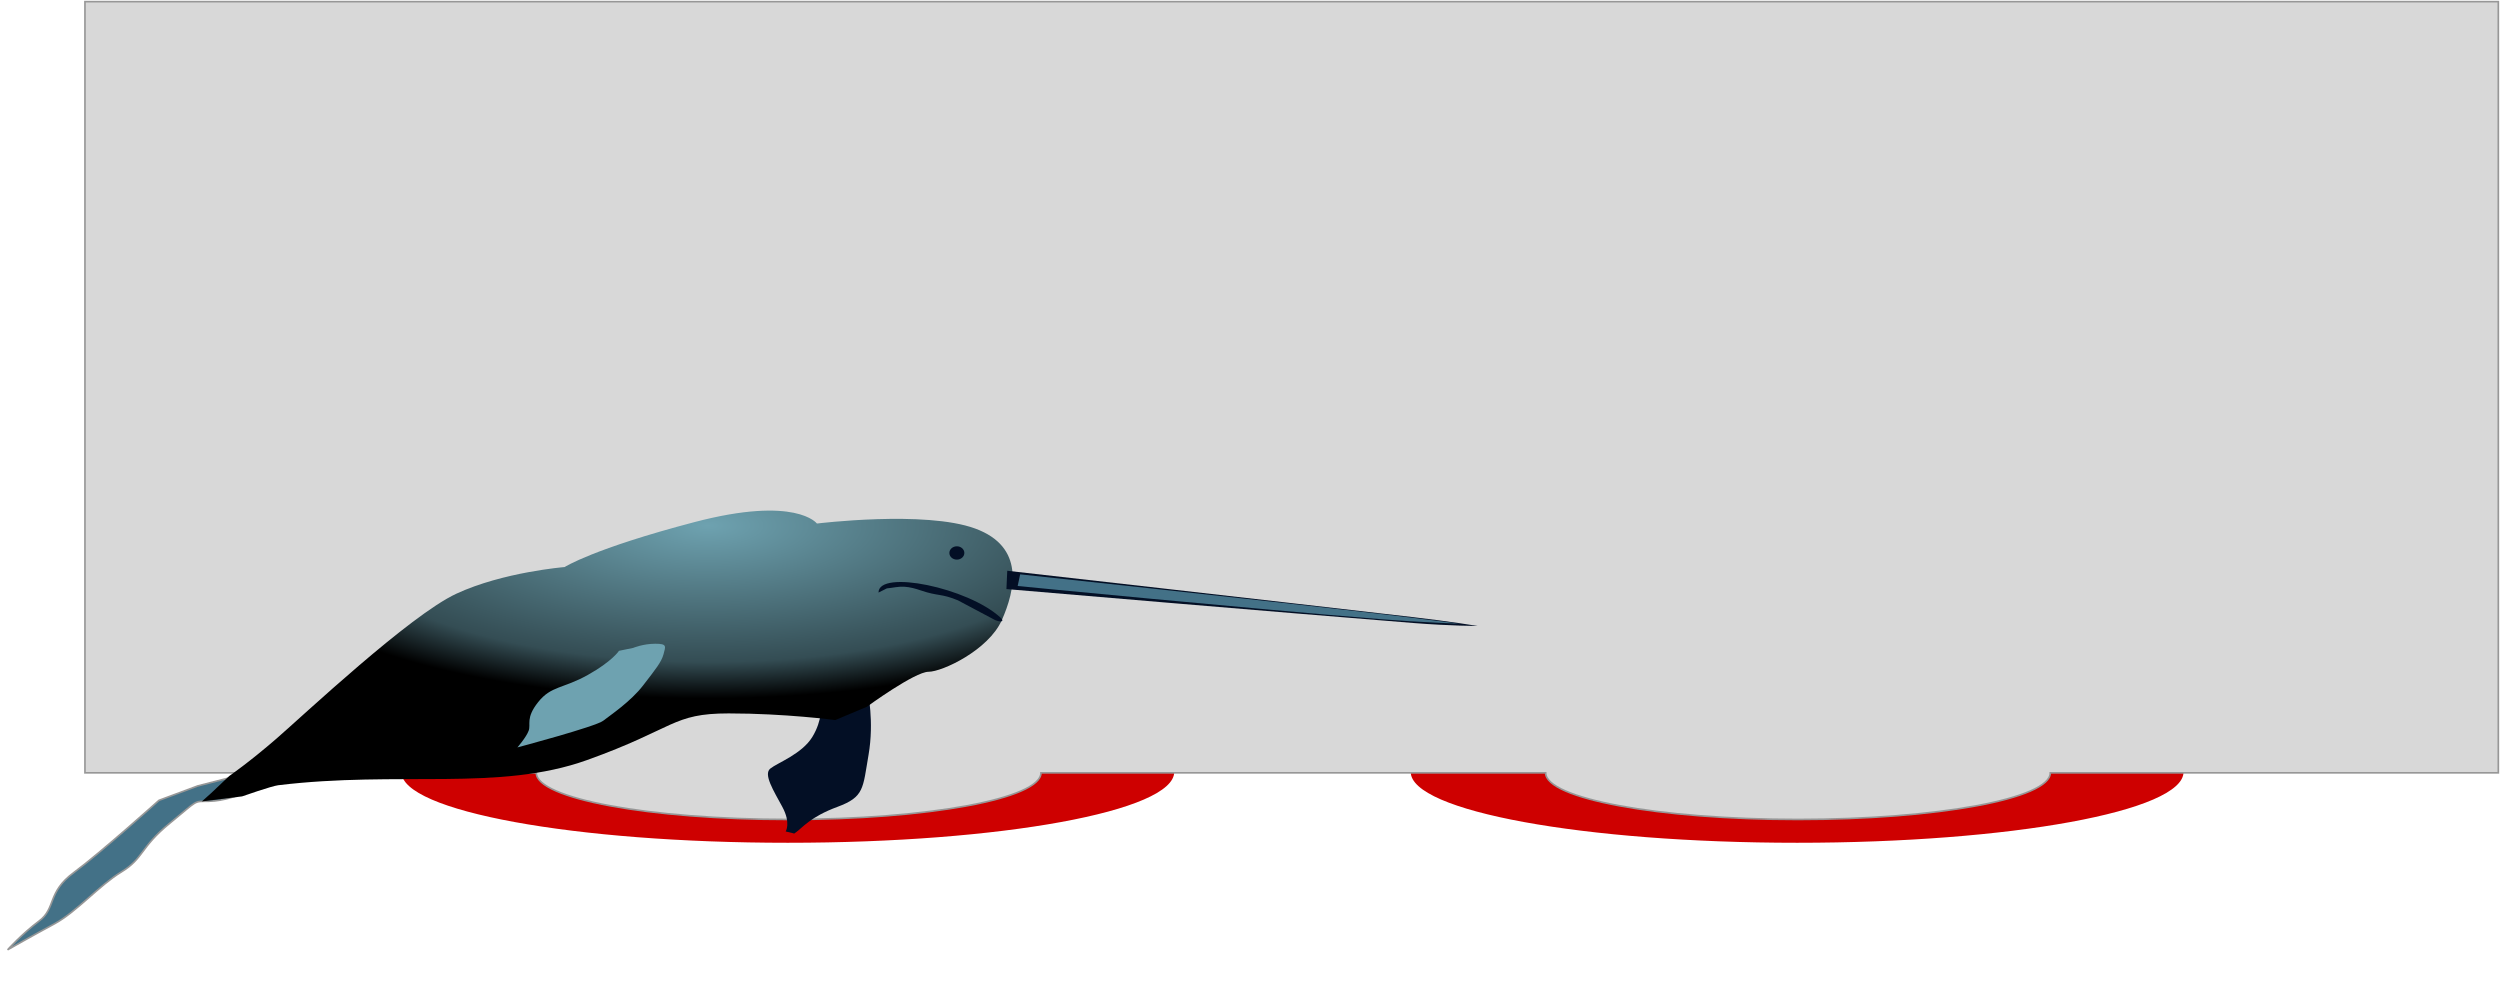
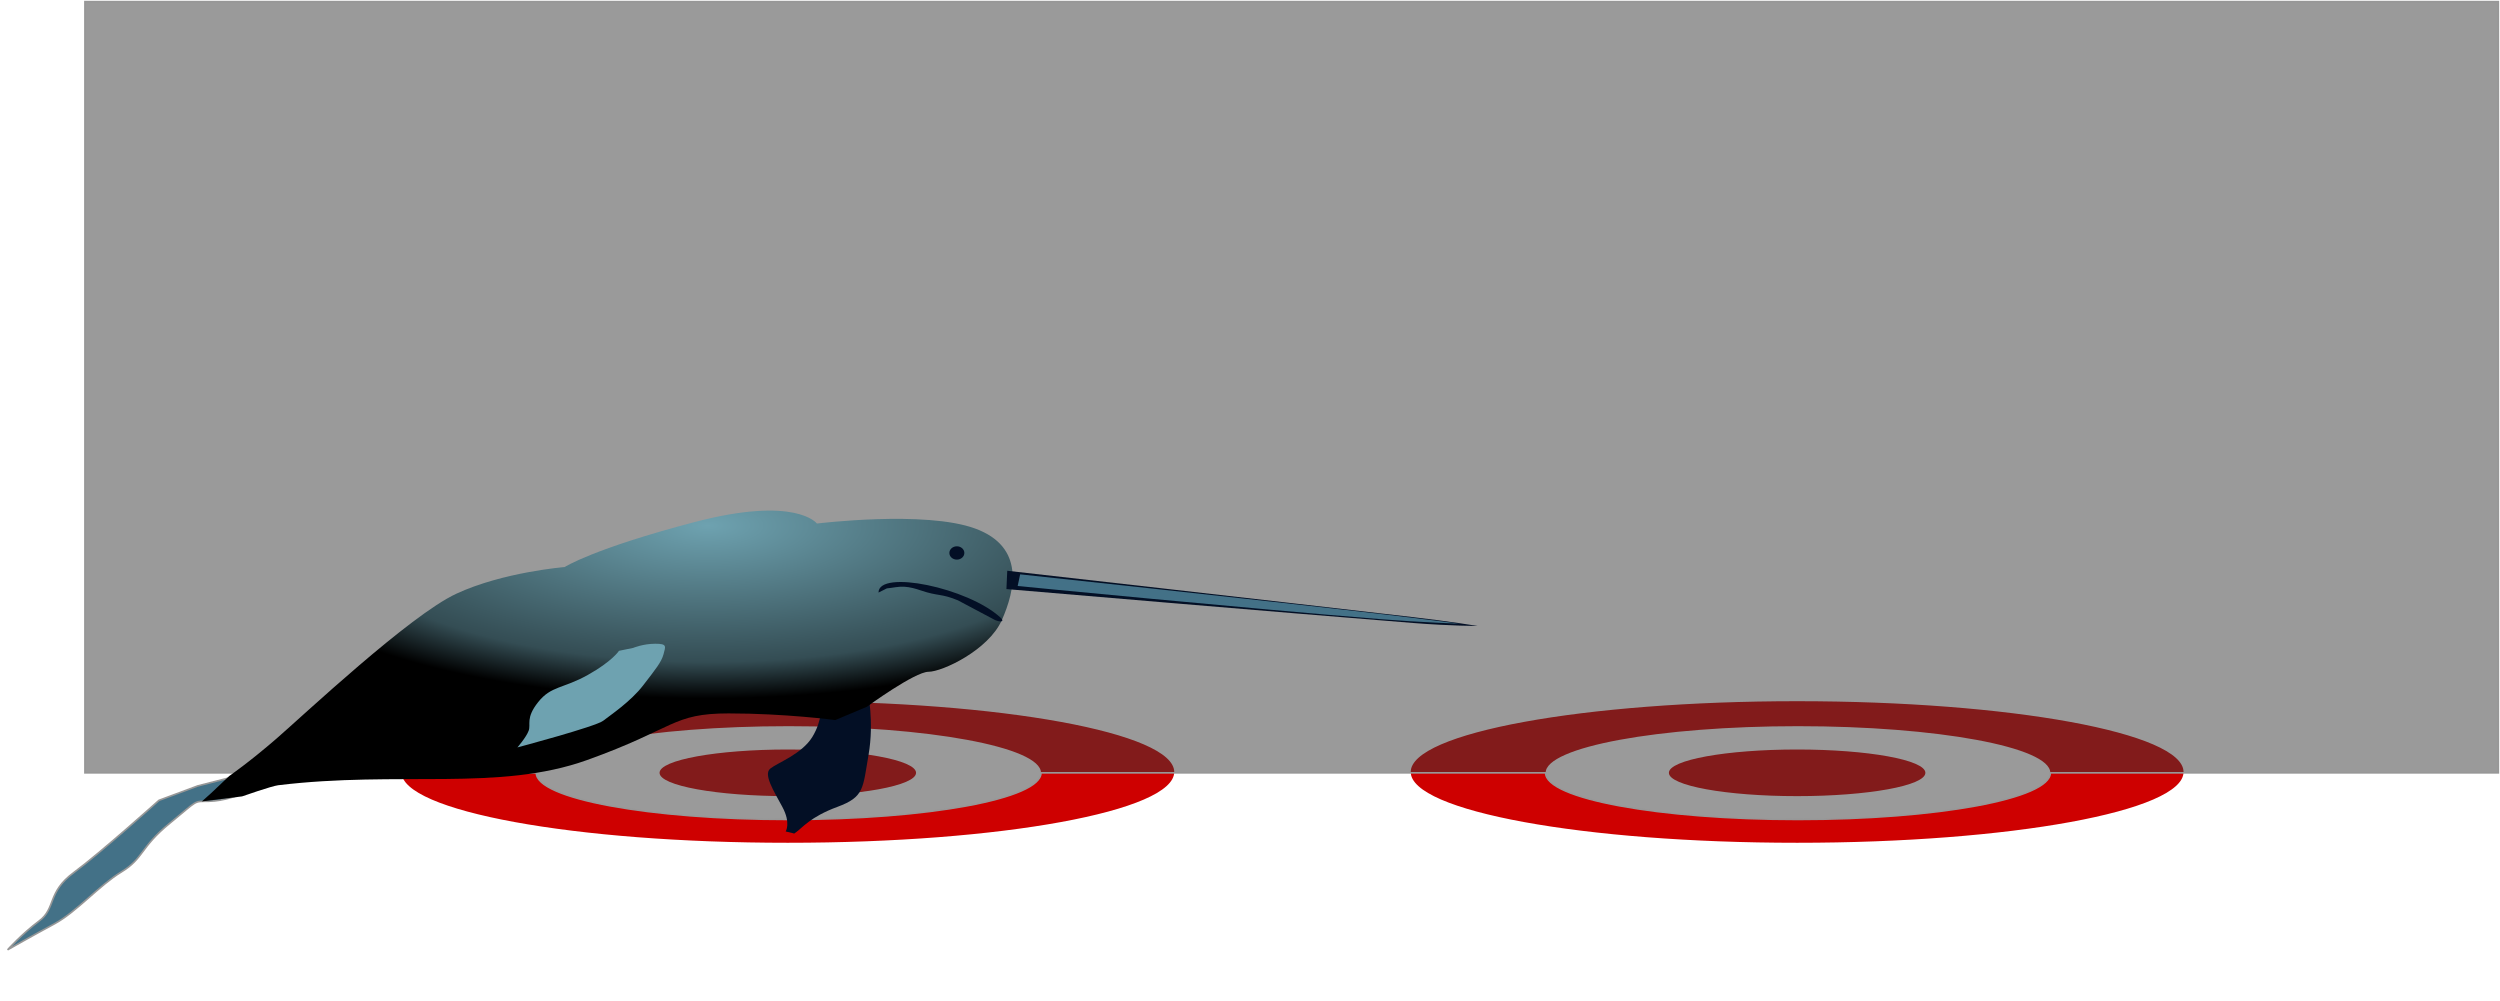
<svg xmlns="http://www.w3.org/2000/svg" width="1501px" height="601px" viewBox="0 0 1501 601" version="1.1">
  <defs>
    <radialGradient cx="37.599%" cy="5.2%" fx="37.599%" fy="5.2%" r="59.389%" id="radialGradient-1">
      <stop stop-color="#6EA2B0" offset="0%" />
      <stop stop-color="#344D54" offset="78.876%" />
      <stop stop-color="#000000" offset="100%" />
    </radialGradient>
  </defs>
  <g id="Page-1" stroke="none" stroke-width="1" fill="none" fill-rule="evenodd">
-     <g id="Oval-1-+-Oval-1-Copy-2" transform="translate(241, 421)" fill="#CE0000">
+     <g id="logo1" transform="translate(241, 421)" fill="#CE0000">
      <path d="M232,85 C360.13,85 464,65.972 464,42.5 C464,19.028 360.13,0 232,0 C103.87,0 0,19.028 0,42.5 C0,65.972 103.87,85 232,85 Z M232.5,71 C316.171,71 384,58.464 384,43 C384,27.536 316.171,15 232.5,15 C148.829,15 81,27.536 81,43 C81,58.464 148.829,71 232.5,71 Z" id="Oval-1" />
      <ellipse id="Oval-1-Copy-2" cx="232" cy="43" rx="77" ry="14" />
    </g>
-     <g id="Oval-1-+-Oval-1-Copy-3" transform="translate(847, 421)" fill="#CE0000">
+     <g id="logo2" transform="translate(847, 421)" fill="#CE0000">
      <path d="M232,85 C360.13,85 464,65.972 464,42.5 C464,19.028 360.13,0 232,0 C103.87,0 0,19.028 0,42.5 C0,65.972 103.87,85 232,85 Z M232.5,71 C316.171,71 384,58.464 384,43 C384,27.536 316.171,15 232.5,15 C148.829,15 81,27.536 81,43 C81,58.464 148.829,71 232.5,71 Z" id="Oval-1" />
      <ellipse id="Oval-1-Copy-2" cx="232" cy="43" rx="77" ry="14" />
    </g>
-     <path d="M928,464 L625,464 C625,479.464 557.171,492 473.5,492 C389.829,492 322,479.464 322,464 L51,464 L51,1 L1500,1 L1500,464 L1231,464 C1231,479.464 1163.171,492 1079.5,492 C995.829,492 928,479.464 928,464 Z" id="Rectangle-1" stroke="#979797" fill="#D8D8D8" />
-     <g id="Group" transform="translate(445, 452) scale(-1, 1) translate(-445, -452) translate(2, 306)">
+     <path id="mask" d="M928,464 L625,464 C625,479.464 557.171,492 473.5,492 C389.829,492 322,479.464 322,464 L51,464 L51,1 L1500,1 L1500,464 L1231,464 C1231,479.464 1163.171,492 1079.5,492 C995.829,492 928,479.464 928,464 Z" stroke="#979797" fill="rgba(55,55,55,0.5)" />
+     <g id="narwahl" transform="translate(445, 452) scale(-1, 1) translate(-445, -452) translate(2, 306) ">
      <path d="M367.027,109.217 C367.027,109.217 363.027,126.967 366.527,147.217 C370.027,167.467 369.027,172.467 385.277,178.467 C401.527,184.467 406.527,191.217 409.777,193.467 C413.027,195.717 411.027,194.467 411.027,194.467 L416.277,193.217 C416.277,193.217 413.027,188.217 418.277,178.467 C423.527,168.717 429.777,158.919 425.527,155.467 C421.277,152.015 406.527,146.717 400.277,136.467 C394.027,126.217 395.027,117.217 395.027,117.217 L367.027,109.217 Z" id="Path-3" fill="#030F25" />
      <path d="M749.435,226.198 C755.935,219.198 752.531,221.089 775.031,217.589 C797.531,214.089 801.031,220.089 816.031,215.589 C831.031,211.089 852.031,211.589 866.031,206.589 C880.031,201.589 896.531,196.089 896.531,196.089 C896.531,196.089 883.531,196.089 871.031,198.589 C858.531,201.089 855.031,190.589 835.531,194.589 C816.031,198.589 769.031,203.589 769.031,203.589 L747.031,215.089 L730.333,226.198 L734.084,237.27 C734.084,237.27 742.935,233.198 749.435,226.198 Z" id="Path-7" stroke="#979797" fill="#437187" transform="translate(813.4319, 215.4697) rotate(48) translate(-813.4319, -215.4697) " />
      <path d="M397.51,8.332 C397.51,8.332 332.51,0.332 302.51,11.332 C272.51,22.332 278.51,48.332 286.51,66.332 C294.51,84.332 322.263,97.332 330.51,97.332 C338.756,97.332 367.51,118.332 367.51,118.332 L386.51,126.332 C386.51,126.332 416.51,122.332 450.51,122.332 C484.51,122.332 482.51,131.332 535.51,150.332 C588.51,169.332 648.302,156.635 720.998,165.457 C724.904,165.931 742.662,172.158 742.662,172.158 L766.787,175.158 L761.197,170.156 L750.389,159.935 C750.389,159.935 738.264,151.56 721.998,137.457 C705.732,123.354 641.998,63.457 613.998,50.457 C585.998,37.457 548.998,34.457 548.998,34.457 C548.998,34.457 531.998,23.457 470.998,7.457 C409.998,-8.543 397.51,8.332 397.51,8.332 Z" id="Path-1" fill="url(#radialGradient-1)" />
      <path d="M577.355,142.75 C577.355,142.75 530.355,130.25 525.855,126.75 C521.355,123.25 509.355,115.25 501.855,105.5 C494.355,95.75 490.855,91.5 489.605,86.75 C488.355,82 487.355,80.5 494.605,80.5 C501.855,80.5 507.855,83 507.855,83 L516.355,84.75 C516.355,84.75 520.355,91 535.105,99.25 C549.855,107.5 557.105,105.75 564.855,115.5 C572.605,125.25 569.105,128.75 570.605,132.75 C572.105,136.75 577.355,142.75 577.355,142.75 Z" id="Path-2" fill="#6EA2B0" />
      <path d="M39.282,68.065 C16.881,69.849 0.782,69.815 0.782,69.815 C0.782,69.815 17.609,67.09 39.282,64.565 C117.429,55.463 283.243,36.685 283.243,36.685 L283.743,47.685 C283.743,47.685 116.868,61.889 39.282,68.065 Z" id="Path-4" fill="#030F25" />
      <path d="M58.282,65.815 C35.881,67.599 11.398,68.499 11.398,68.499 C11.398,68.499 34.225,65.524 55.898,62.999 C134.045,53.897 275.49,38.838 275.49,38.838 L276.99,45.838 C276.99,45.838 135.868,59.639 58.282,65.815 Z" id="Path-4-Copy" fill="#437187" />
      <path d="M360.544,49.774 C360.544,35.769 306.77,46.839 287.347,64.769 C284.605,67.3 287.16,67.721 290.597,66.269 C291.167,66.027 312.275,54.688 312.847,54.45 C322.887,50.258 324.753,52.056 335.044,48.524 C338.276,47.415 341.634,46.482 345.044,46.274 C348.553,46.06 352.044,46.941 355.544,47.274 L360.544,49.774 Z" id="Path-6" fill="#030F25" />
      <ellipse id="Oval-9" fill="#030F25" cx="313.5" cy="26" rx="4.5" ry="4" />
    </g>
  </g>
</svg>
